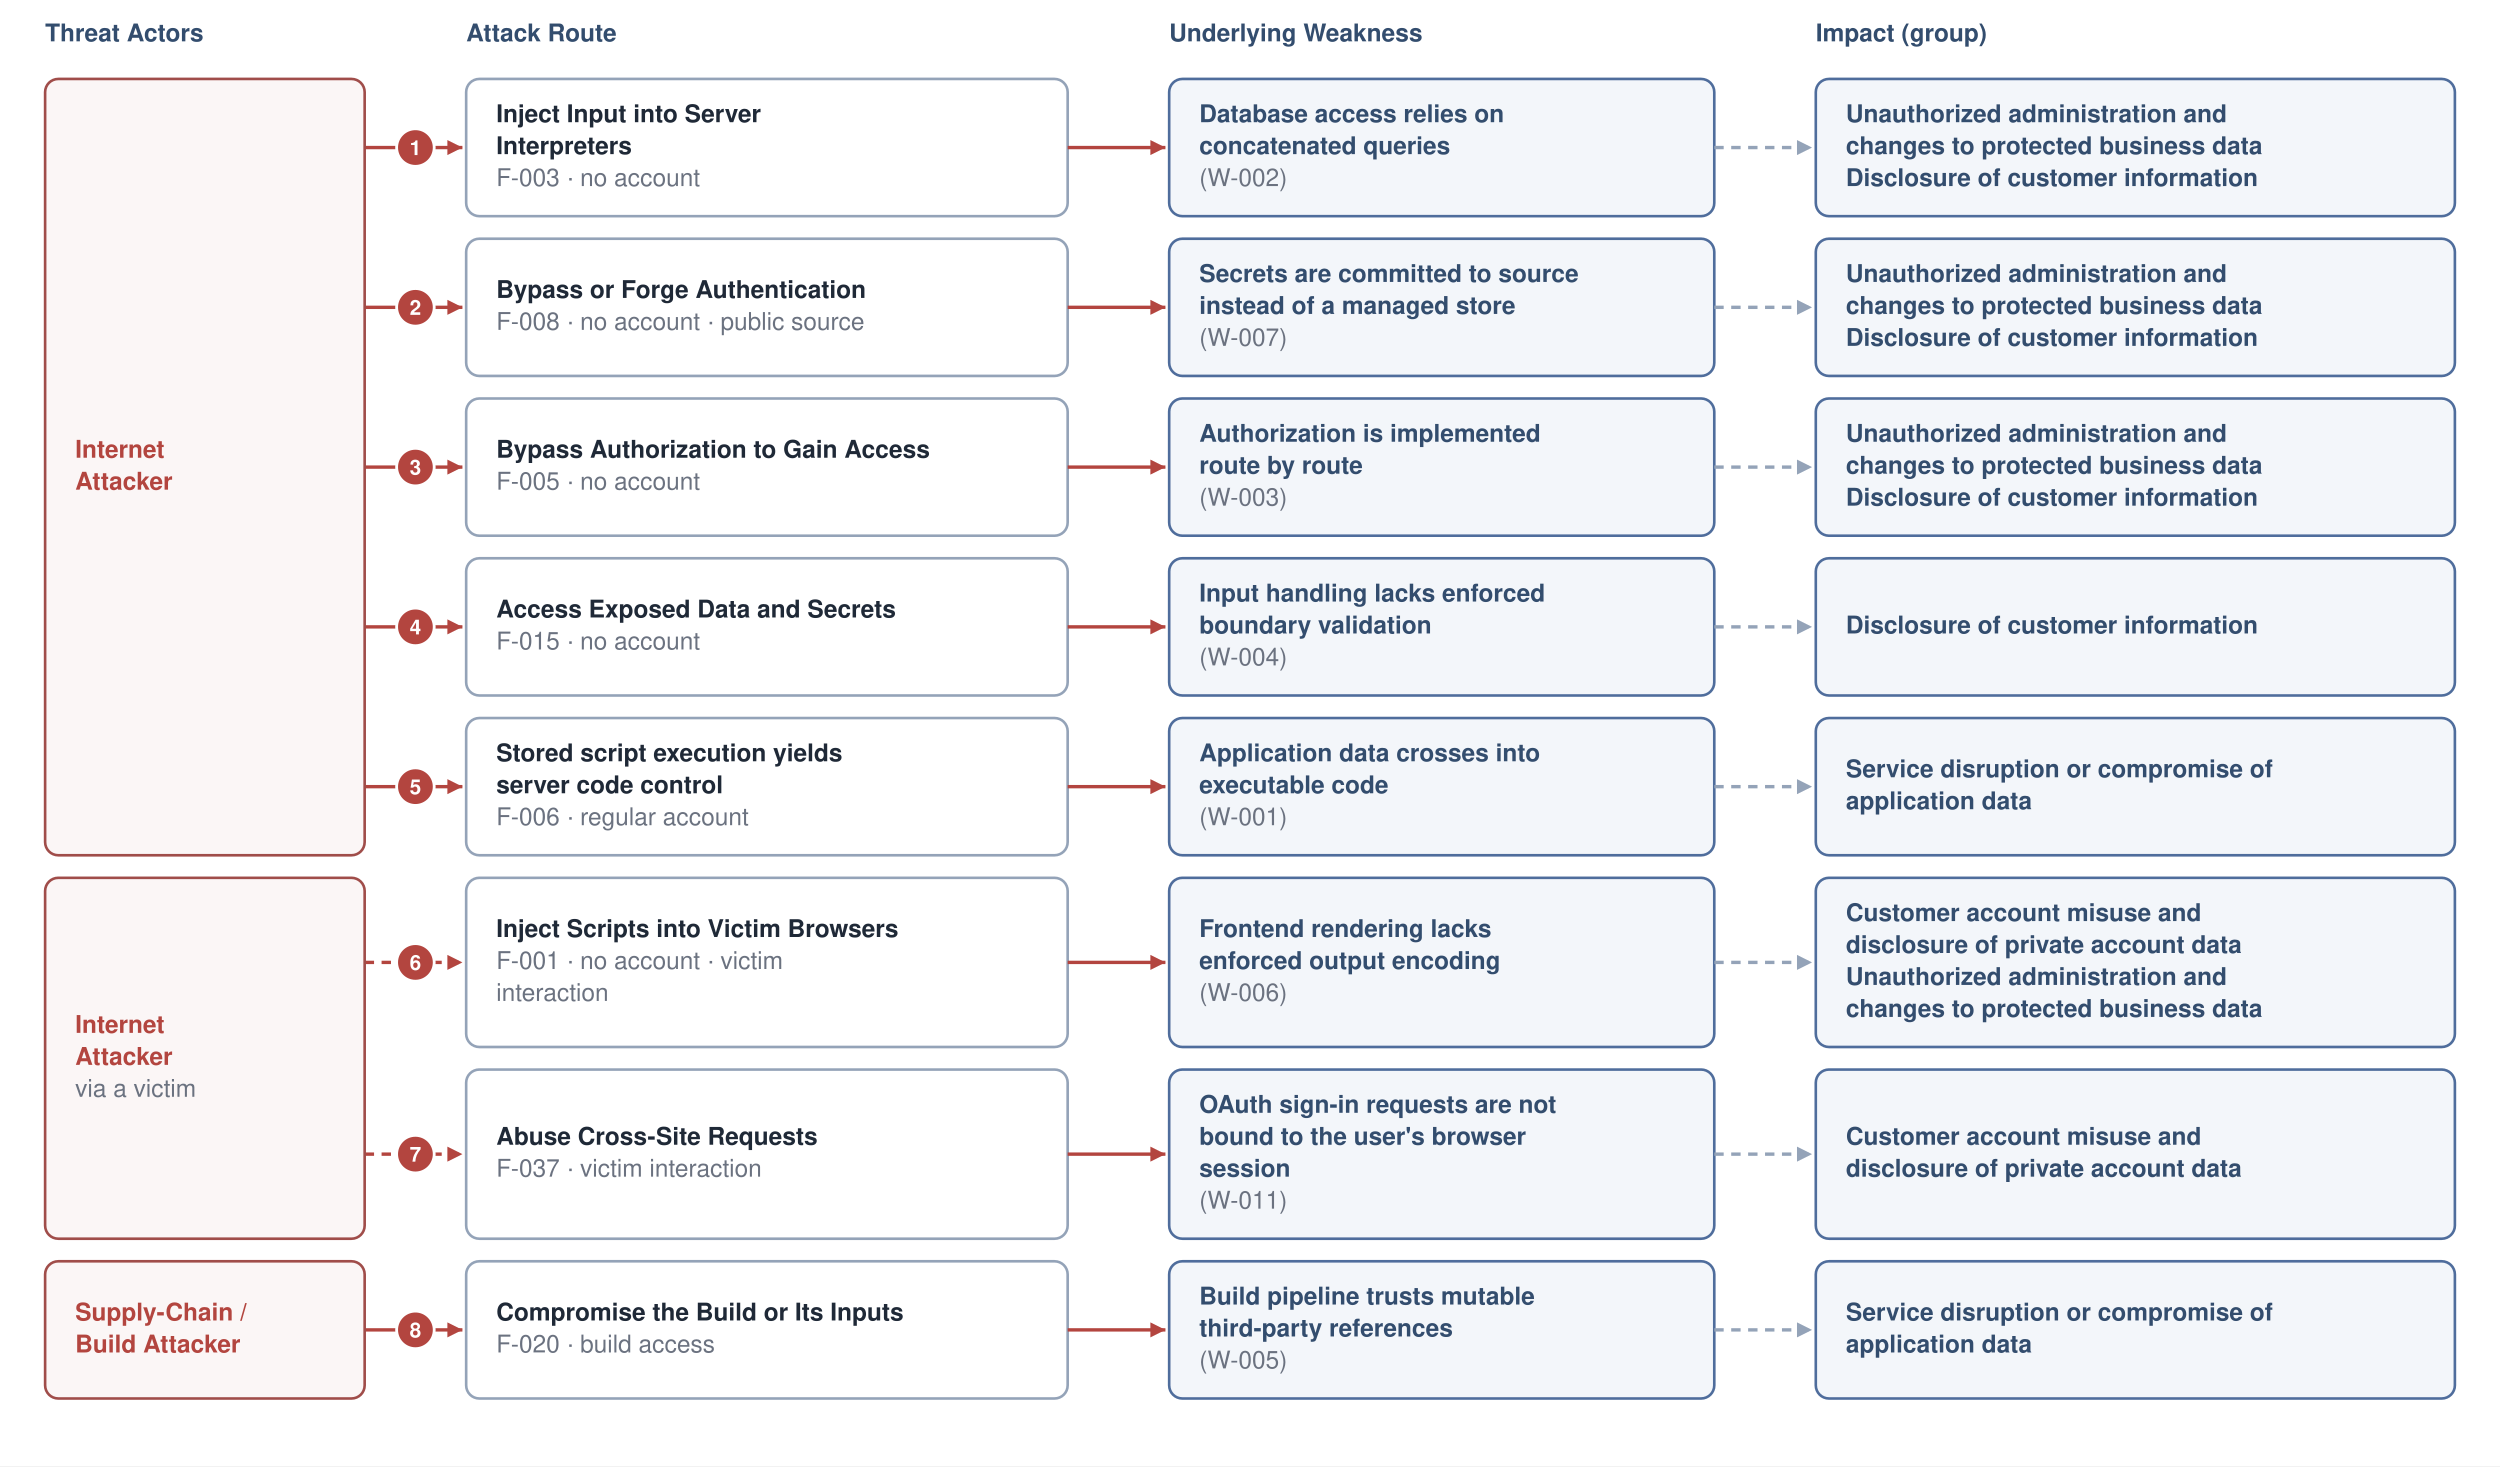
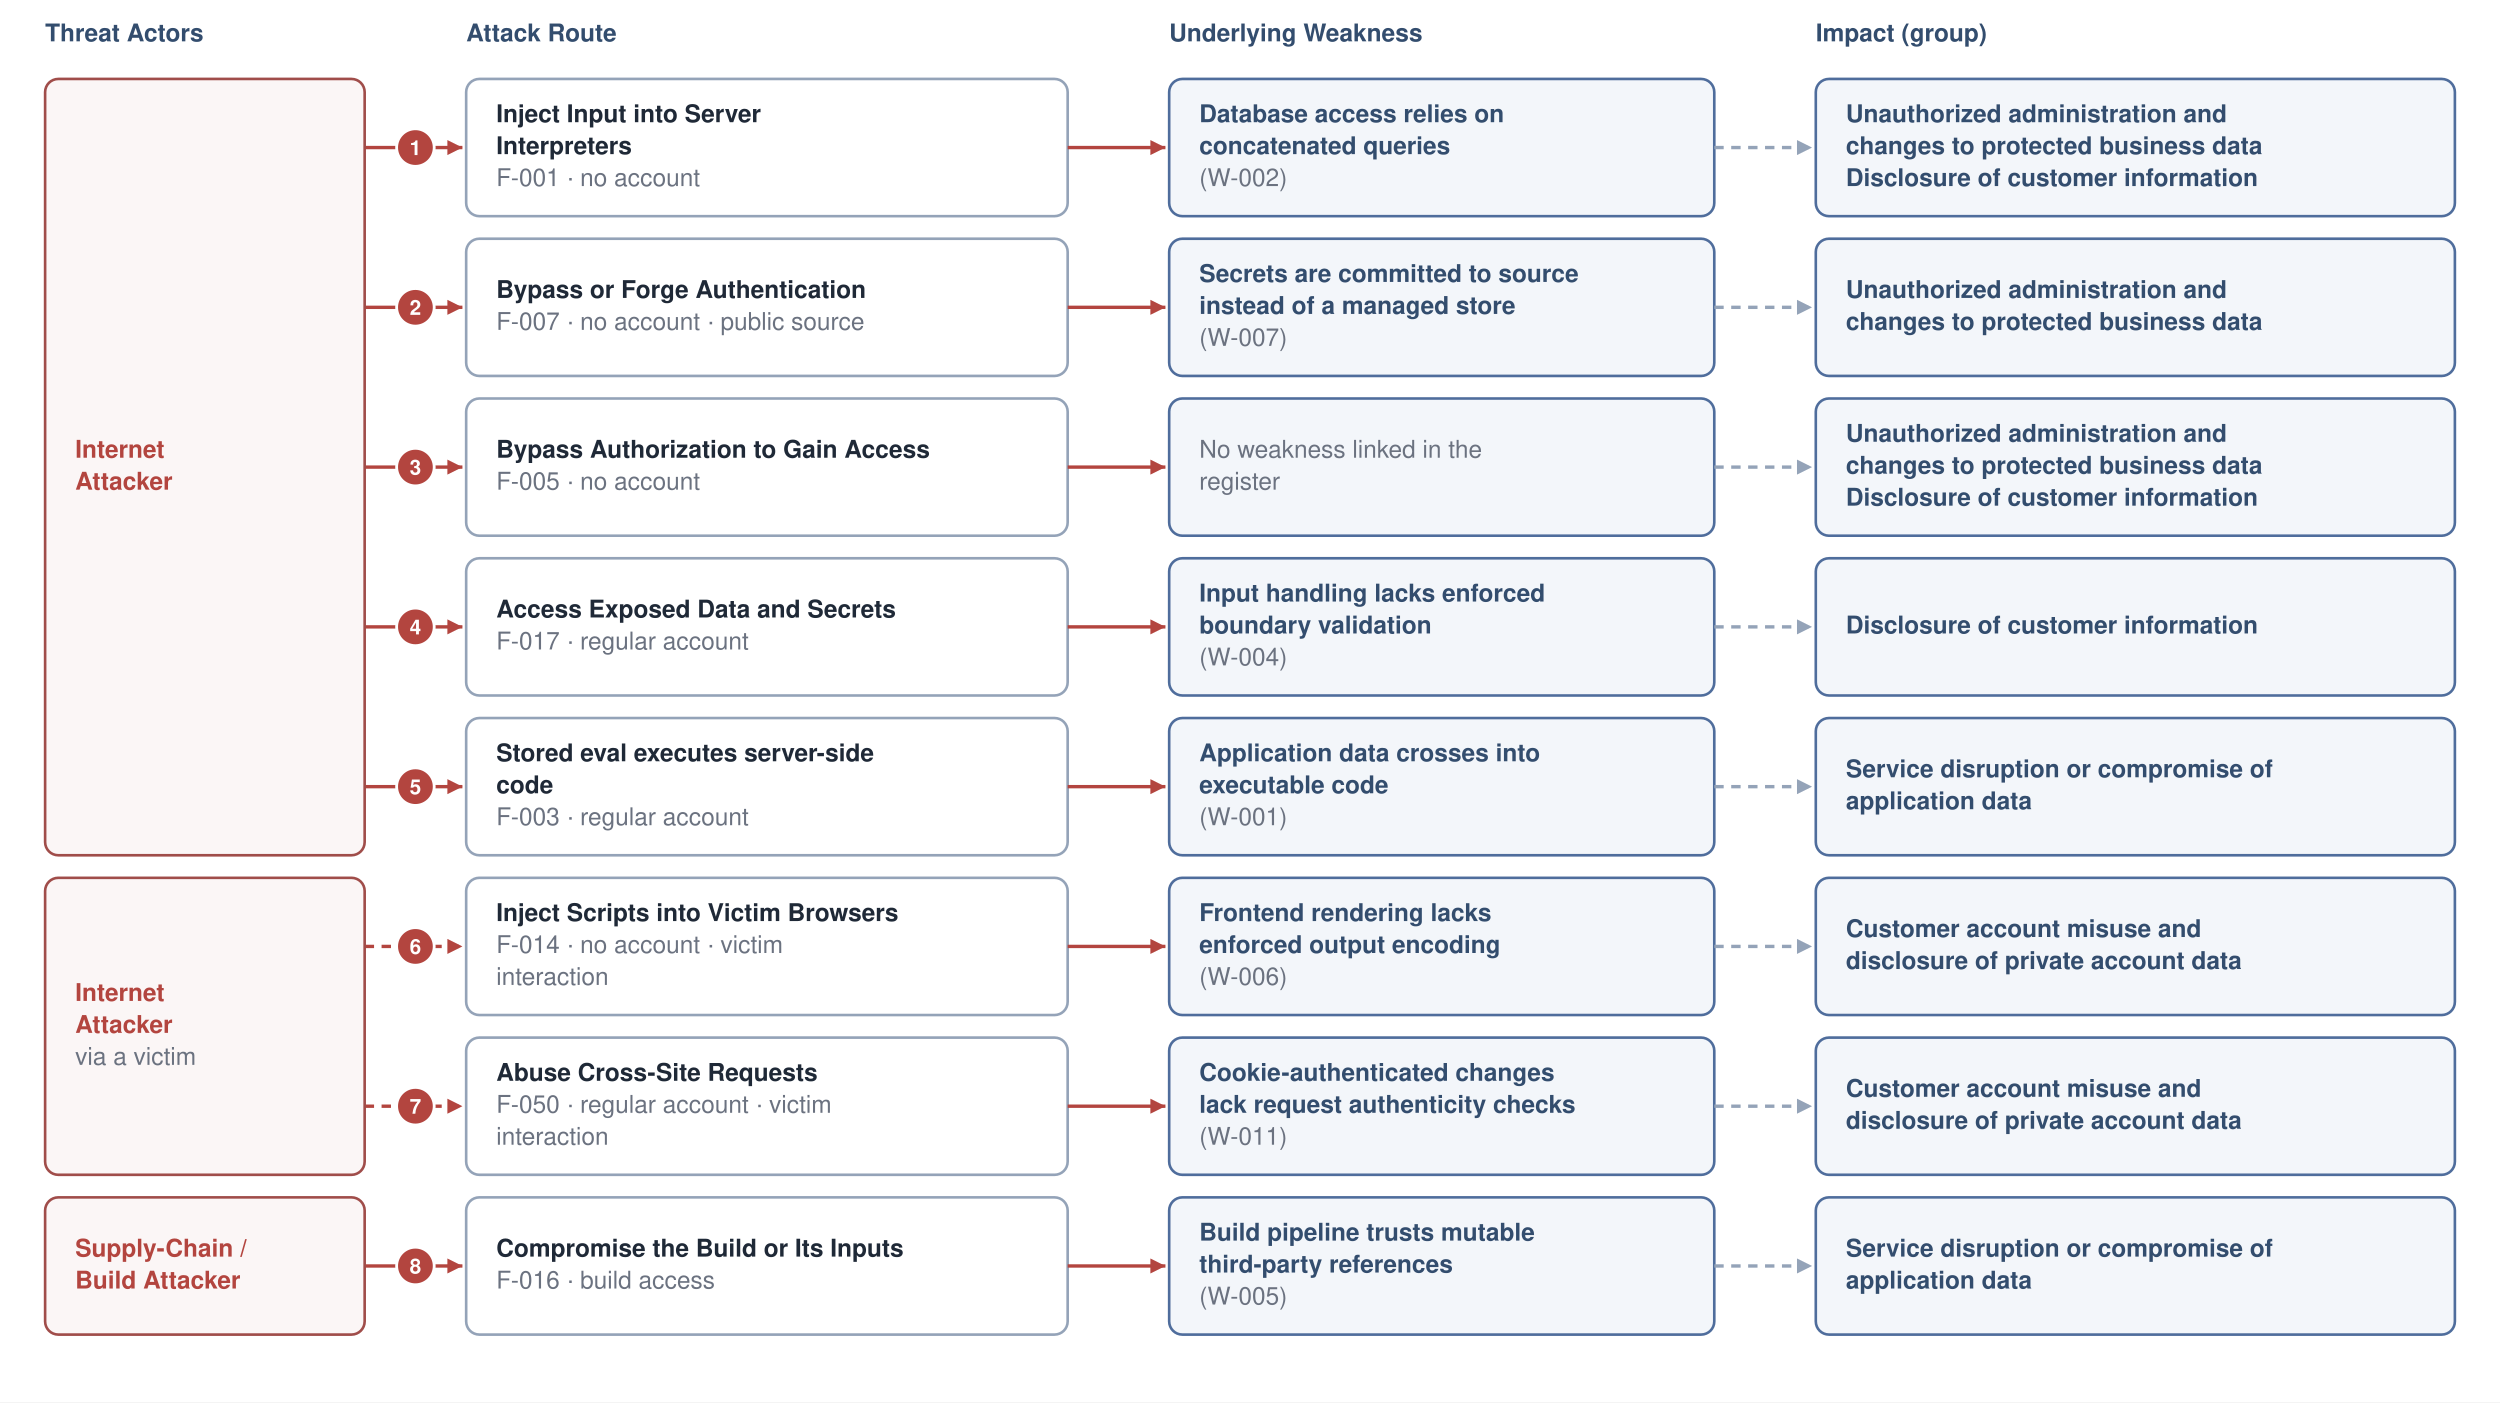
- <svg xmlns="http://www.w3.org/2000/svg" width="1330" height="780" viewBox="0 0 1330 780" font-family="Helvetica, Arial, sans-serif" data-figure2-version="2" data-glyphs="1 2 3 4 5 6 7 8" role="img" aria-labelledby="f2-title">
-   <rect width="1330" height="780" fill="#ffffff" />
+ <svg xmlns="http://www.w3.org/2000/svg" width="1330" height="746" viewBox="0 0 1330 746" font-family="Helvetica, Arial, sans-serif" data-figure2-version="2" data-glyphs="1 2 3 4 5 6 7 8" role="img" aria-labelledby="f2-title">
+   <rect width="1330" height="746" fill="#ffffff" />
  <defs>
    <marker id="f2-attack" viewBox="0 0 10 10" refX="10" refY="5" markerWidth="8" markerHeight="8" markerUnits="userSpaceOnUse" orient="auto">
      <path d="M0 0 L10 5 L0 10 z" fill="#b3453f" />
    </marker>
    <marker id="f2-consequence" viewBox="0 0 10 10" refX="10" refY="5" markerWidth="8" markerHeight="8" markerUnits="userSpaceOnUse" orient="auto">
      <path d="M0 0 L10 5 L0 10 z" fill="#94a3b8" />
    </marker>
  </defs>
  <text x="24" y="22" font-size="13" fill="#334d6e" font-weight="bold">Threat Actors</text>
  <text x="248" y="22" font-size="13" fill="#334d6e" font-weight="bold">Attack Route</text>
  <text x="622" y="22" font-size="13" fill="#334d6e" font-weight="bold">Underlying Weakness</text>
  <text x="966" y="22" font-size="13" fill="#334d6e" font-weight="bold">Impact (group)</text>
-   <g data-route-number="1" data-finding-id="F-003" data-weakness-ids="W-002">
+   <g data-route-number="1" data-finding-id="F-001" data-weakness-ids="W-002">
    <rect x="248" y="42" width="320" height="73" rx="7" fill="#ffffff" stroke="#94a3b8" stroke-width="1.4" data-column="1" />
    <text x="264" y="65.0" font-size="13" fill="#1f2937" font-weight="bold">Inject Input into Server</text>
    <text x="264" y="82.0" font-size="13" fill="#1f2937" font-weight="bold">Interpreters</text>
-     <text x="264" y="99.0" font-size="13" fill="#6b7280" font-weight="normal">F-003 · no account</text>
+     <text x="264" y="99.0" font-size="13" fill="#6b7280" font-weight="normal">F-001 · no account</text>
    <rect x="622" y="42" width="290" height="73" rx="7" fill="#f3f6fa" stroke="#4f6d9c" stroke-width="1.4" data-column="2" />
    <text x="638" y="65.0" font-size="13" fill="#334d6e" font-weight="bold">Database access relies on</text>
    <text x="638" y="82.0" font-size="13" fill="#334d6e" font-weight="bold">concatenated queries</text>
    <text x="638" y="99.0" font-size="13" fill="#6b7280" font-weight="normal">(W-002)</text>
    <rect x="966" y="42" width="340" height="73" rx="7" fill="#f3f6fa" stroke="#4f6d9c" stroke-width="1.4" data-column="3" />
    <text x="982" y="65.0" font-size="13" fill="#334d6e" font-weight="bold">Unauthorized administration and</text>
    <text x="982" y="82.0" font-size="13" fill="#334d6e" font-weight="bold">changes to protected business data</text>
    <text x="982" y="99.0" font-size="13" fill="#334d6e" font-weight="bold">Disclosure of customer information</text>
    <path d="M194 78.5 H246" fill="none" stroke="#b3453f" stroke-width="1.8" marker-end="url(#f2-attack)" />
    <path d="M568 78.5 H620" fill="none" stroke="#b3453f" stroke-width="1.8" marker-end="url(#f2-attack)" />
    <path d="M912 78.5 H964" fill="none" stroke="#94a3b8" stroke-width="1.8" marker-end="url(#f2-consequence)" stroke-dasharray="5 4" />
    <circle cx="221.0" cy="78.5" r="10" fill="#b3453f" stroke="#ffffff" stroke-width="1.5" />
    <text x="221.0" y="82.5" font-size="11" fill="#ffffff" font-weight="bold" text-anchor="middle" data-badge-number="1">1</text>
  </g>
-   <g data-route-number="2" data-finding-id="F-008" data-weakness-ids="W-007">
+   <g data-route-number="2" data-finding-id="F-007" data-weakness-ids="W-007">
    <rect x="248" y="127" width="320" height="73" rx="7" fill="#ffffff" stroke="#94a3b8" stroke-width="1.4" data-column="1" />
    <text x="264" y="158.5" font-size="13" fill="#1f2937" font-weight="bold">Bypass or Forge Authentication</text>
-     <text x="264" y="175.5" font-size="13" fill="#6b7280" font-weight="normal">F-008 · no account · public source</text>
+     <text x="264" y="175.5" font-size="13" fill="#6b7280" font-weight="normal">F-007 · no account · public source</text>
    <rect x="622" y="127" width="290" height="73" rx="7" fill="#f3f6fa" stroke="#4f6d9c" stroke-width="1.4" data-column="2" />
    <text x="638" y="150.0" font-size="13" fill="#334d6e" font-weight="bold">Secrets are committed to source</text>
    <text x="638" y="167.0" font-size="13" fill="#334d6e" font-weight="bold">instead of a managed store</text>
    <text x="638" y="184.0" font-size="13" fill="#6b7280" font-weight="normal">(W-007)</text>
    <rect x="966" y="127" width="340" height="73" rx="7" fill="#f3f6fa" stroke="#4f6d9c" stroke-width="1.4" data-column="3" />
-     <text x="982" y="150.0" font-size="13" fill="#334d6e" font-weight="bold">Unauthorized administration and</text>
-     <text x="982" y="167.0" font-size="13" fill="#334d6e" font-weight="bold">changes to protected business data</text>
-     <text x="982" y="184.0" font-size="13" fill="#334d6e" font-weight="bold">Disclosure of customer information</text>
+     <text x="982" y="158.5" font-size="13" fill="#334d6e" font-weight="bold">Unauthorized administration and</text>
+     <text x="982" y="175.5" font-size="13" fill="#334d6e" font-weight="bold">changes to protected business data</text>
    <path d="M194 163.5 H246" fill="none" stroke="#b3453f" stroke-width="1.8" marker-end="url(#f2-attack)" />
    <path d="M568 163.5 H620" fill="none" stroke="#b3453f" stroke-width="1.8" marker-end="url(#f2-attack)" />
    <path d="M912 163.5 H964" fill="none" stroke="#94a3b8" stroke-width="1.8" marker-end="url(#f2-consequence)" stroke-dasharray="5 4" />
    <circle cx="221.0" cy="163.5" r="10" fill="#b3453f" stroke="#ffffff" stroke-width="1.5" />
    <text x="221.0" y="167.5" font-size="11" fill="#ffffff" font-weight="bold" text-anchor="middle" data-badge-number="2">2</text>
  </g>
-   <g data-route-number="3" data-finding-id="F-005" data-weakness-ids="W-003">
+   <g data-route-number="3" data-finding-id="F-005" data-weakness-ids="">
    <rect x="248" y="212" width="320" height="73" rx="7" fill="#ffffff" stroke="#94a3b8" stroke-width="1.4" data-column="1" />
    <text x="264" y="243.5" font-size="13" fill="#1f2937" font-weight="bold">Bypass Authorization to Gain Access</text>
    <text x="264" y="260.5" font-size="13" fill="#6b7280" font-weight="normal">F-005 · no account</text>
    <rect x="622" y="212" width="290" height="73" rx="7" fill="#f3f6fa" stroke="#4f6d9c" stroke-width="1.4" data-column="2" />
-     <text x="638" y="235.0" font-size="13" fill="#334d6e" font-weight="bold">Authorization is implemented</text>
-     <text x="638" y="252.0" font-size="13" fill="#334d6e" font-weight="bold">route by route</text>
-     <text x="638" y="269.0" font-size="13" fill="#6b7280" font-weight="normal">(W-003)</text>
+     <text x="638" y="243.5" font-size="13" fill="#6b7280" font-weight="normal">No weakness linked in the</text>
+     <text x="638" y="260.5" font-size="13" fill="#6b7280" font-weight="normal">register</text>
    <rect x="966" y="212" width="340" height="73" rx="7" fill="#f3f6fa" stroke="#4f6d9c" stroke-width="1.4" data-column="3" />
    <text x="982" y="235.0" font-size="13" fill="#334d6e" font-weight="bold">Unauthorized administration and</text>
    <text x="982" y="252.0" font-size="13" fill="#334d6e" font-weight="bold">changes to protected business data</text>
    <text x="982" y="269.0" font-size="13" fill="#334d6e" font-weight="bold">Disclosure of customer information</text>
    <path d="M194 248.5 H246" fill="none" stroke="#b3453f" stroke-width="1.8" marker-end="url(#f2-attack)" />
    <path d="M568 248.5 H620" fill="none" stroke="#b3453f" stroke-width="1.8" marker-end="url(#f2-attack)" />
    <path d="M912 248.5 H964" fill="none" stroke="#94a3b8" stroke-width="1.8" marker-end="url(#f2-consequence)" stroke-dasharray="5 4" />
    <circle cx="221.0" cy="248.5" r="10" fill="#b3453f" stroke="#ffffff" stroke-width="1.5" />
    <text x="221.0" y="252.5" font-size="11" fill="#ffffff" font-weight="bold" text-anchor="middle" data-badge-number="3">3</text>
  </g>
-   <g data-route-number="4" data-finding-id="F-015" data-weakness-ids="W-004">
+   <g data-route-number="4" data-finding-id="F-017" data-weakness-ids="W-004">
    <rect x="248" y="297" width="320" height="73" rx="7" fill="#ffffff" stroke="#94a3b8" stroke-width="1.4" data-column="1" />
    <text x="264" y="328.5" font-size="13" fill="#1f2937" font-weight="bold">Access Exposed Data and Secrets</text>
-     <text x="264" y="345.5" font-size="13" fill="#6b7280" font-weight="normal">F-015 · no account</text>
+     <text x="264" y="345.5" font-size="13" fill="#6b7280" font-weight="normal">F-017 · regular account</text>
    <rect x="622" y="297" width="290" height="73" rx="7" fill="#f3f6fa" stroke="#4f6d9c" stroke-width="1.4" data-column="2" />
    <text x="638" y="320.0" font-size="13" fill="#334d6e" font-weight="bold">Input handling lacks enforced</text>
    <text x="638" y="337.0" font-size="13" fill="#334d6e" font-weight="bold">boundary validation</text>
    <text x="638" y="354.0" font-size="13" fill="#6b7280" font-weight="normal">(W-004)</text>
    <rect x="966" y="297" width="340" height="73" rx="7" fill="#f3f6fa" stroke="#4f6d9c" stroke-width="1.4" data-column="3" />
    <text x="982" y="337.0" font-size="13" fill="#334d6e" font-weight="bold">Disclosure of customer information</text>
    <path d="M194 333.5 H246" fill="none" stroke="#b3453f" stroke-width="1.8" marker-end="url(#f2-attack)" />
    <path d="M568 333.5 H620" fill="none" stroke="#b3453f" stroke-width="1.8" marker-end="url(#f2-attack)" />
    <path d="M912 333.5 H964" fill="none" stroke="#94a3b8" stroke-width="1.8" marker-end="url(#f2-consequence)" stroke-dasharray="5 4" />
    <circle cx="221.0" cy="333.5" r="10" fill="#b3453f" stroke="#ffffff" stroke-width="1.5" />
    <text x="221.0" y="337.5" font-size="11" fill="#ffffff" font-weight="bold" text-anchor="middle" data-badge-number="4">4</text>
  </g>
-   <g data-route-number="5" data-finding-id="F-006" data-weakness-ids="W-001">
+   <g data-route-number="5" data-finding-id="F-003" data-weakness-ids="W-001">
    <rect x="248" y="382" width="320" height="73" rx="7" fill="#ffffff" stroke="#94a3b8" stroke-width="1.4" data-column="1" />
-     <text x="264" y="405.0" font-size="13" fill="#1f2937" font-weight="bold">Stored script execution yields</text>
-     <text x="264" y="422.0" font-size="13" fill="#1f2937" font-weight="bold">server code control</text>
-     <text x="264" y="439.0" font-size="13" fill="#6b7280" font-weight="normal">F-006 · regular account</text>
+     <text x="264" y="405.0" font-size="13" fill="#1f2937" font-weight="bold">Stored eval executes server-side</text>
+     <text x="264" y="422.0" font-size="13" fill="#1f2937" font-weight="bold">code</text>
+     <text x="264" y="439.0" font-size="13" fill="#6b7280" font-weight="normal">F-003 · regular account</text>
    <rect x="622" y="382" width="290" height="73" rx="7" fill="#f3f6fa" stroke="#4f6d9c" stroke-width="1.4" data-column="2" />
    <text x="638" y="405.0" font-size="13" fill="#334d6e" font-weight="bold">Application data crosses into</text>
    <text x="638" y="422.0" font-size="13" fill="#334d6e" font-weight="bold">executable code</text>
    <text x="638" y="439.0" font-size="13" fill="#6b7280" font-weight="normal">(W-001)</text>
    <rect x="966" y="382" width="340" height="73" rx="7" fill="#f3f6fa" stroke="#4f6d9c" stroke-width="1.4" data-column="3" />
    <text x="982" y="413.5" font-size="13" fill="#334d6e" font-weight="bold">Service disruption or compromise of</text>
    <text x="982" y="430.5" font-size="13" fill="#334d6e" font-weight="bold">application data</text>
    <path d="M194 418.5 H246" fill="none" stroke="#b3453f" stroke-width="1.8" marker-end="url(#f2-attack)" />
    <path d="M568 418.5 H620" fill="none" stroke="#b3453f" stroke-width="1.8" marker-end="url(#f2-attack)" />
    <path d="M912 418.5 H964" fill="none" stroke="#94a3b8" stroke-width="1.8" marker-end="url(#f2-consequence)" stroke-dasharray="5 4" />
    <circle cx="221.0" cy="418.5" r="10" fill="#b3453f" stroke="#ffffff" stroke-width="1.5" />
    <text x="221.0" y="422.5" font-size="11" fill="#ffffff" font-weight="bold" text-anchor="middle" data-badge-number="5">5</text>
  </g>
-   <g data-route-number="6" data-finding-id="F-001" data-weakness-ids="W-006">
-     <rect x="248" y="467" width="320" height="90" rx="7" fill="#ffffff" stroke="#94a3b8" stroke-width="1.4" data-column="1" />
-     <text x="264" y="498.5" font-size="13" fill="#1f2937" font-weight="bold">Inject Scripts into Victim Browsers</text>
-     <text x="264" y="515.5" font-size="13" fill="#6b7280" font-weight="normal">F-001 · no account · victim</text>
-     <text x="264" y="532.5" font-size="13" fill="#6b7280" font-weight="normal">interaction</text>
-     <rect x="622" y="467" width="290" height="90" rx="7" fill="#f3f6fa" stroke="#4f6d9c" stroke-width="1.4" data-column="2" />
-     <text x="638" y="498.5" font-size="13" fill="#334d6e" font-weight="bold">Frontend rendering lacks</text>
-     <text x="638" y="515.5" font-size="13" fill="#334d6e" font-weight="bold">enforced output encoding</text>
-     <text x="638" y="532.5" font-size="13" fill="#6b7280" font-weight="normal">(W-006)</text>
-     <rect x="966" y="467" width="340" height="90" rx="7" fill="#f3f6fa" stroke="#4f6d9c" stroke-width="1.4" data-column="3" />
-     <text x="982" y="490.0" font-size="13" fill="#334d6e" font-weight="bold">Customer account misuse and</text>
-     <text x="982" y="507.0" font-size="13" fill="#334d6e" font-weight="bold">disclosure of private account data</text>
-     <text x="982" y="524.0" font-size="13" fill="#334d6e" font-weight="bold">Unauthorized administration and</text>
-     <text x="982" y="541.0" font-size="13" fill="#334d6e" font-weight="bold">changes to protected business data</text>
-     <path d="M194 512.0 H246" fill="none" stroke="#b3453f" stroke-width="1.8" marker-end="url(#f2-attack)" stroke-dasharray="5 4" />
-     <path d="M568 512.0 H620" fill="none" stroke="#b3453f" stroke-width="1.8" marker-end="url(#f2-attack)" />
-     <path d="M912 512.0 H964" fill="none" stroke="#94a3b8" stroke-width="1.8" marker-end="url(#f2-consequence)" stroke-dasharray="5 4" />
-     <circle cx="221.0" cy="512.0" r="10" fill="#b3453f" stroke="#ffffff" stroke-width="1.5" />
-     <text x="221.0" y="516.0" font-size="11" fill="#ffffff" font-weight="bold" text-anchor="middle" data-badge-number="6">6</text>
+   <g data-route-number="6" data-finding-id="F-014" data-weakness-ids="W-006">
+     <rect x="248" y="467" width="320" height="73" rx="7" fill="#ffffff" stroke="#94a3b8" stroke-width="1.4" data-column="1" />
+     <text x="264" y="490.0" font-size="13" fill="#1f2937" font-weight="bold">Inject Scripts into Victim Browsers</text>
+     <text x="264" y="507.0" font-size="13" fill="#6b7280" font-weight="normal">F-014 · no account · victim</text>
+     <text x="264" y="524.0" font-size="13" fill="#6b7280" font-weight="normal">interaction</text>
+     <rect x="622" y="467" width="290" height="73" rx="7" fill="#f3f6fa" stroke="#4f6d9c" stroke-width="1.4" data-column="2" />
+     <text x="638" y="490.0" font-size="13" fill="#334d6e" font-weight="bold">Frontend rendering lacks</text>
+     <text x="638" y="507.0" font-size="13" fill="#334d6e" font-weight="bold">enforced output encoding</text>
+     <text x="638" y="524.0" font-size="13" fill="#6b7280" font-weight="normal">(W-006)</text>
+     <rect x="966" y="467" width="340" height="73" rx="7" fill="#f3f6fa" stroke="#4f6d9c" stroke-width="1.4" data-column="3" />
+     <text x="982" y="498.5" font-size="13" fill="#334d6e" font-weight="bold">Customer account misuse and</text>
+     <text x="982" y="515.5" font-size="13" fill="#334d6e" font-weight="bold">disclosure of private account data</text>
+     <path d="M194 503.5 H246" fill="none" stroke="#b3453f" stroke-width="1.8" marker-end="url(#f2-attack)" stroke-dasharray="5 4" />
+     <path d="M568 503.5 H620" fill="none" stroke="#b3453f" stroke-width="1.8" marker-end="url(#f2-attack)" />
+     <path d="M912 503.5 H964" fill="none" stroke="#94a3b8" stroke-width="1.8" marker-end="url(#f2-consequence)" stroke-dasharray="5 4" />
+     <circle cx="221.0" cy="503.5" r="10" fill="#b3453f" stroke="#ffffff" stroke-width="1.5" />
+     <text x="221.0" y="507.5" font-size="11" fill="#ffffff" font-weight="bold" text-anchor="middle" data-badge-number="6">6</text>
  </g>
-   <g data-route-number="7" data-finding-id="F-037" data-weakness-ids="W-011">
-     <rect x="248" y="569" width="320" height="90" rx="7" fill="#ffffff" stroke="#94a3b8" stroke-width="1.4" data-column="1" />
-     <text x="264" y="609.0" font-size="13" fill="#1f2937" font-weight="bold">Abuse Cross-Site Requests</text>
-     <text x="264" y="626.0" font-size="13" fill="#6b7280" font-weight="normal">F-037 · victim interaction</text>
-     <rect x="622" y="569" width="290" height="90" rx="7" fill="#f3f6fa" stroke="#4f6d9c" stroke-width="1.4" data-column="2" />
-     <text x="638" y="592.0" font-size="13" fill="#334d6e" font-weight="bold">OAuth sign-in requests are not</text>
-     <text x="638" y="609.0" font-size="13" fill="#334d6e" font-weight="bold">bound to the user's browser</text>
-     <text x="638" y="626.0" font-size="13" fill="#334d6e" font-weight="bold">session</text>
-     <text x="638" y="643.0" font-size="13" fill="#6b7280" font-weight="normal">(W-011)</text>
-     <rect x="966" y="569" width="340" height="90" rx="7" fill="#f3f6fa" stroke="#4f6d9c" stroke-width="1.4" data-column="3" />
-     <text x="982" y="609.0" font-size="13" fill="#334d6e" font-weight="bold">Customer account misuse and</text>
-     <text x="982" y="626.0" font-size="13" fill="#334d6e" font-weight="bold">disclosure of private account data</text>
-     <path d="M194 614.0 H246" fill="none" stroke="#b3453f" stroke-width="1.8" marker-end="url(#f2-attack)" stroke-dasharray="5 4" />
-     <path d="M568 614.0 H620" fill="none" stroke="#b3453f" stroke-width="1.8" marker-end="url(#f2-attack)" />
-     <path d="M912 614.0 H964" fill="none" stroke="#94a3b8" stroke-width="1.8" marker-end="url(#f2-consequence)" stroke-dasharray="5 4" />
-     <circle cx="221.0" cy="614.0" r="10" fill="#b3453f" stroke="#ffffff" stroke-width="1.5" />
-     <text x="221.0" y="618.0" font-size="11" fill="#ffffff" font-weight="bold" text-anchor="middle" data-badge-number="7">7</text>
+   <g data-route-number="7" data-finding-id="F-050" data-weakness-ids="W-011">
+     <rect x="248" y="552" width="320" height="73" rx="7" fill="#ffffff" stroke="#94a3b8" stroke-width="1.4" data-column="1" />
+     <text x="264" y="575.0" font-size="13" fill="#1f2937" font-weight="bold">Abuse Cross-Site Requests</text>
+     <text x="264" y="592.0" font-size="13" fill="#6b7280" font-weight="normal">F-050 · regular account · victim</text>
+     <text x="264" y="609.0" font-size="13" fill="#6b7280" font-weight="normal">interaction</text>
+     <rect x="622" y="552" width="290" height="73" rx="7" fill="#f3f6fa" stroke="#4f6d9c" stroke-width="1.4" data-column="2" />
+     <text x="638" y="575.0" font-size="13" fill="#334d6e" font-weight="bold">Cookie-authenticated changes</text>
+     <text x="638" y="592.0" font-size="13" fill="#334d6e" font-weight="bold">lack request authenticity checks</text>
+     <text x="638" y="609.0" font-size="13" fill="#6b7280" font-weight="normal">(W-011)</text>
+     <rect x="966" y="552" width="340" height="73" rx="7" fill="#f3f6fa" stroke="#4f6d9c" stroke-width="1.4" data-column="3" />
+     <text x="982" y="583.5" font-size="13" fill="#334d6e" font-weight="bold">Customer account misuse and</text>
+     <text x="982" y="600.5" font-size="13" fill="#334d6e" font-weight="bold">disclosure of private account data</text>
+     <path d="M194 588.5 H246" fill="none" stroke="#b3453f" stroke-width="1.8" marker-end="url(#f2-attack)" stroke-dasharray="5 4" />
+     <path d="M568 588.5 H620" fill="none" stroke="#b3453f" stroke-width="1.8" marker-end="url(#f2-attack)" />
+     <path d="M912 588.5 H964" fill="none" stroke="#94a3b8" stroke-width="1.8" marker-end="url(#f2-consequence)" stroke-dasharray="5 4" />
+     <circle cx="221.0" cy="588.5" r="10" fill="#b3453f" stroke="#ffffff" stroke-width="1.5" />
+     <text x="221.0" y="592.5" font-size="11" fill="#ffffff" font-weight="bold" text-anchor="middle" data-badge-number="7">7</text>
  </g>
-   <g data-route-number="8" data-finding-id="F-020" data-weakness-ids="W-005">
-     <rect x="248" y="671" width="320" height="73" rx="7" fill="#ffffff" stroke="#94a3b8" stroke-width="1.4" data-column="1" />
-     <text x="264" y="702.5" font-size="13" fill="#1f2937" font-weight="bold">Compromise the Build or Its Inputs</text>
-     <text x="264" y="719.5" font-size="13" fill="#6b7280" font-weight="normal">F-020 · build access</text>
-     <rect x="622" y="671" width="290" height="73" rx="7" fill="#f3f6fa" stroke="#4f6d9c" stroke-width="1.4" data-column="2" />
-     <text x="638" y="694.0" font-size="13" fill="#334d6e" font-weight="bold">Build pipeline trusts mutable</text>
-     <text x="638" y="711.0" font-size="13" fill="#334d6e" font-weight="bold">third-party references</text>
-     <text x="638" y="728.0" font-size="13" fill="#6b7280" font-weight="normal">(W-005)</text>
-     <rect x="966" y="671" width="340" height="73" rx="7" fill="#f3f6fa" stroke="#4f6d9c" stroke-width="1.4" data-column="3" />
-     <text x="982" y="702.5" font-size="13" fill="#334d6e" font-weight="bold">Service disruption or compromise of</text>
-     <text x="982" y="719.5" font-size="13" fill="#334d6e" font-weight="bold">application data</text>
-     <path d="M194 707.5 H246" fill="none" stroke="#b3453f" stroke-width="1.8" marker-end="url(#f2-attack)" />
-     <path d="M568 707.5 H620" fill="none" stroke="#b3453f" stroke-width="1.8" marker-end="url(#f2-attack)" />
-     <path d="M912 707.5 H964" fill="none" stroke="#94a3b8" stroke-width="1.8" marker-end="url(#f2-consequence)" stroke-dasharray="5 4" />
-     <circle cx="221.0" cy="707.5" r="10" fill="#b3453f" stroke="#ffffff" stroke-width="1.5" />
-     <text x="221.0" y="711.5" font-size="11" fill="#ffffff" font-weight="bold" text-anchor="middle" data-badge-number="8">8</text>
+   <g data-route-number="8" data-finding-id="F-016" data-weakness-ids="W-005">
+     <rect x="248" y="637" width="320" height="73" rx="7" fill="#ffffff" stroke="#94a3b8" stroke-width="1.4" data-column="1" />
+     <text x="264" y="668.5" font-size="13" fill="#1f2937" font-weight="bold">Compromise the Build or Its Inputs</text>
+     <text x="264" y="685.5" font-size="13" fill="#6b7280" font-weight="normal">F-016 · build access</text>
+     <rect x="622" y="637" width="290" height="73" rx="7" fill="#f3f6fa" stroke="#4f6d9c" stroke-width="1.4" data-column="2" />
+     <text x="638" y="660.0" font-size="13" fill="#334d6e" font-weight="bold">Build pipeline trusts mutable</text>
+     <text x="638" y="677.0" font-size="13" fill="#334d6e" font-weight="bold">third-party references</text>
+     <text x="638" y="694.0" font-size="13" fill="#6b7280" font-weight="normal">(W-005)</text>
+     <rect x="966" y="637" width="340" height="73" rx="7" fill="#f3f6fa" stroke="#4f6d9c" stroke-width="1.4" data-column="3" />
+     <text x="982" y="668.5" font-size="13" fill="#334d6e" font-weight="bold">Service disruption or compromise of</text>
+     <text x="982" y="685.5" font-size="13" fill="#334d6e" font-weight="bold">application data</text>
+     <path d="M194 673.5 H246" fill="none" stroke="#b3453f" stroke-width="1.8" marker-end="url(#f2-attack)" />
+     <path d="M568 673.5 H620" fill="none" stroke="#b3453f" stroke-width="1.8" marker-end="url(#f2-attack)" />
+     <path d="M912 673.5 H964" fill="none" stroke="#94a3b8" stroke-width="1.8" marker-end="url(#f2-consequence)" stroke-dasharray="5 4" />
+     <circle cx="221.0" cy="673.5" r="10" fill="#b3453f" stroke="#ffffff" stroke-width="1.5" />
+     <text x="221.0" y="677.5" font-size="11" fill="#ffffff" font-weight="bold" text-anchor="middle" data-badge-number="8">8</text>
  </g>
  <g data-actor-card="internet-anon" data-actor-victim="false" data-actor-routes="1 2 3 4 5">
    <rect x="24" y="42" width="170" height="413" rx="7" fill="#fbf6f6" stroke="#a04d4a" stroke-width="1.4" data-column="0" />
    <text x="40" y="243.5" font-size="13" fill="#b3453f" font-weight="bold">Internet</text>
    <text x="40" y="260.5" font-size="13" fill="#b3453f" font-weight="bold">Attacker</text>
  </g>
  <g data-actor-card="internet-anon" data-actor-victim="true" data-actor-routes="6 7">
-     <rect x="24" y="467" width="170" height="192" rx="7" fill="#fbf6f6" stroke="#a04d4a" stroke-width="1.4" data-column="0" />
-     <text x="40" y="549.5" font-size="13" fill="#b3453f" font-weight="bold">Internet</text>
-     <text x="40" y="566.5" font-size="13" fill="#b3453f" font-weight="bold">Attacker</text>
-     <text x="40" y="583.5" font-size="13" fill="#6b7280" font-weight="normal">via a victim</text>
+     <rect x="24" y="467" width="170" height="158" rx="7" fill="#fbf6f6" stroke="#a04d4a" stroke-width="1.4" data-column="0" />
+     <text x="40" y="532.5" font-size="13" fill="#b3453f" font-weight="bold">Internet</text>
+     <text x="40" y="549.5" font-size="13" fill="#b3453f" font-weight="bold">Attacker</text>
+     <text x="40" y="566.5" font-size="13" fill="#6b7280" font-weight="normal">via a victim</text>
  </g>
  <g data-actor-card="build-time" data-actor-victim="false" data-actor-routes="8">
-     <rect x="24" y="671" width="170" height="73" rx="7" fill="#fbf6f6" stroke="#a04d4a" stroke-width="1.4" data-column="0" />
-     <text x="40" y="702.5" font-size="13" fill="#b3453f" font-weight="bold">Supply-Chain /</text>
-     <text x="40" y="719.5" font-size="13" fill="#b3453f" font-weight="bold">Build Attacker</text>
+     <rect x="24" y="637" width="170" height="73" rx="7" fill="#fbf6f6" stroke="#a04d4a" stroke-width="1.4" data-column="0" />
+     <text x="40" y="668.5" font-size="13" fill="#b3453f" font-weight="bold">Supply-Chain /</text>
+     <text x="40" y="685.5" font-size="13" fill="#b3453f" font-weight="bold">Build Attacker</text>
  </g>
</svg>
